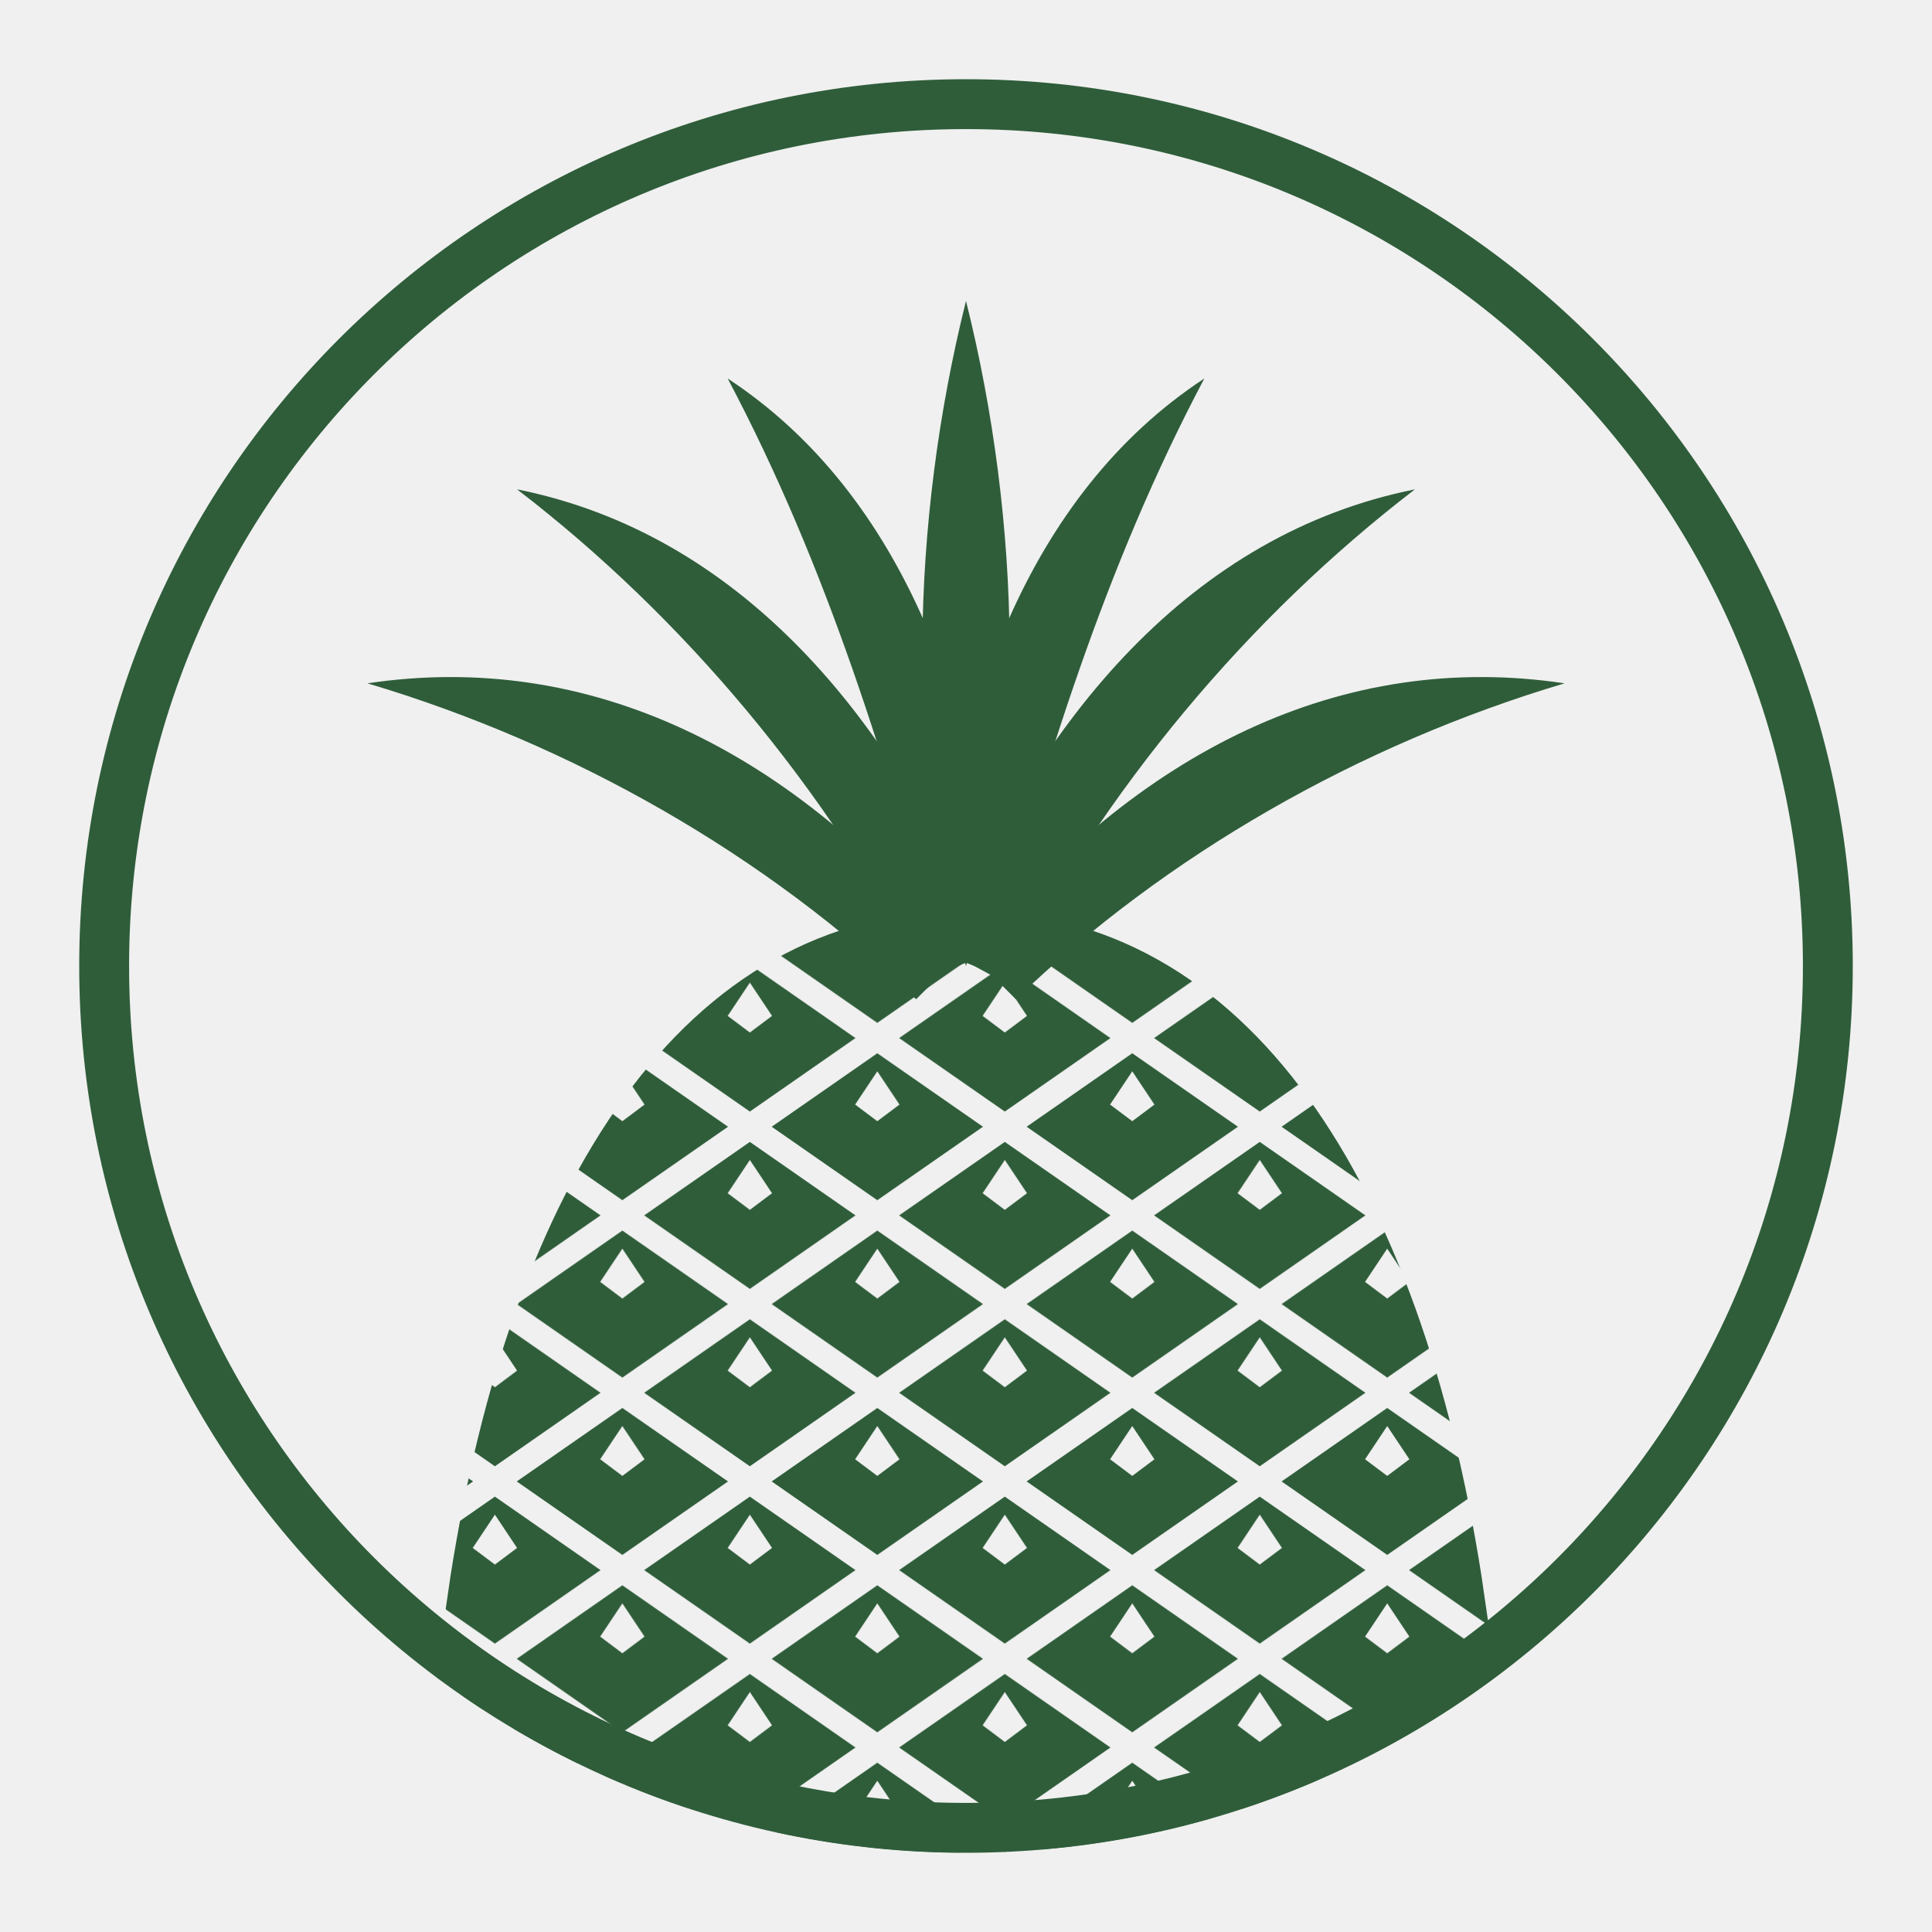
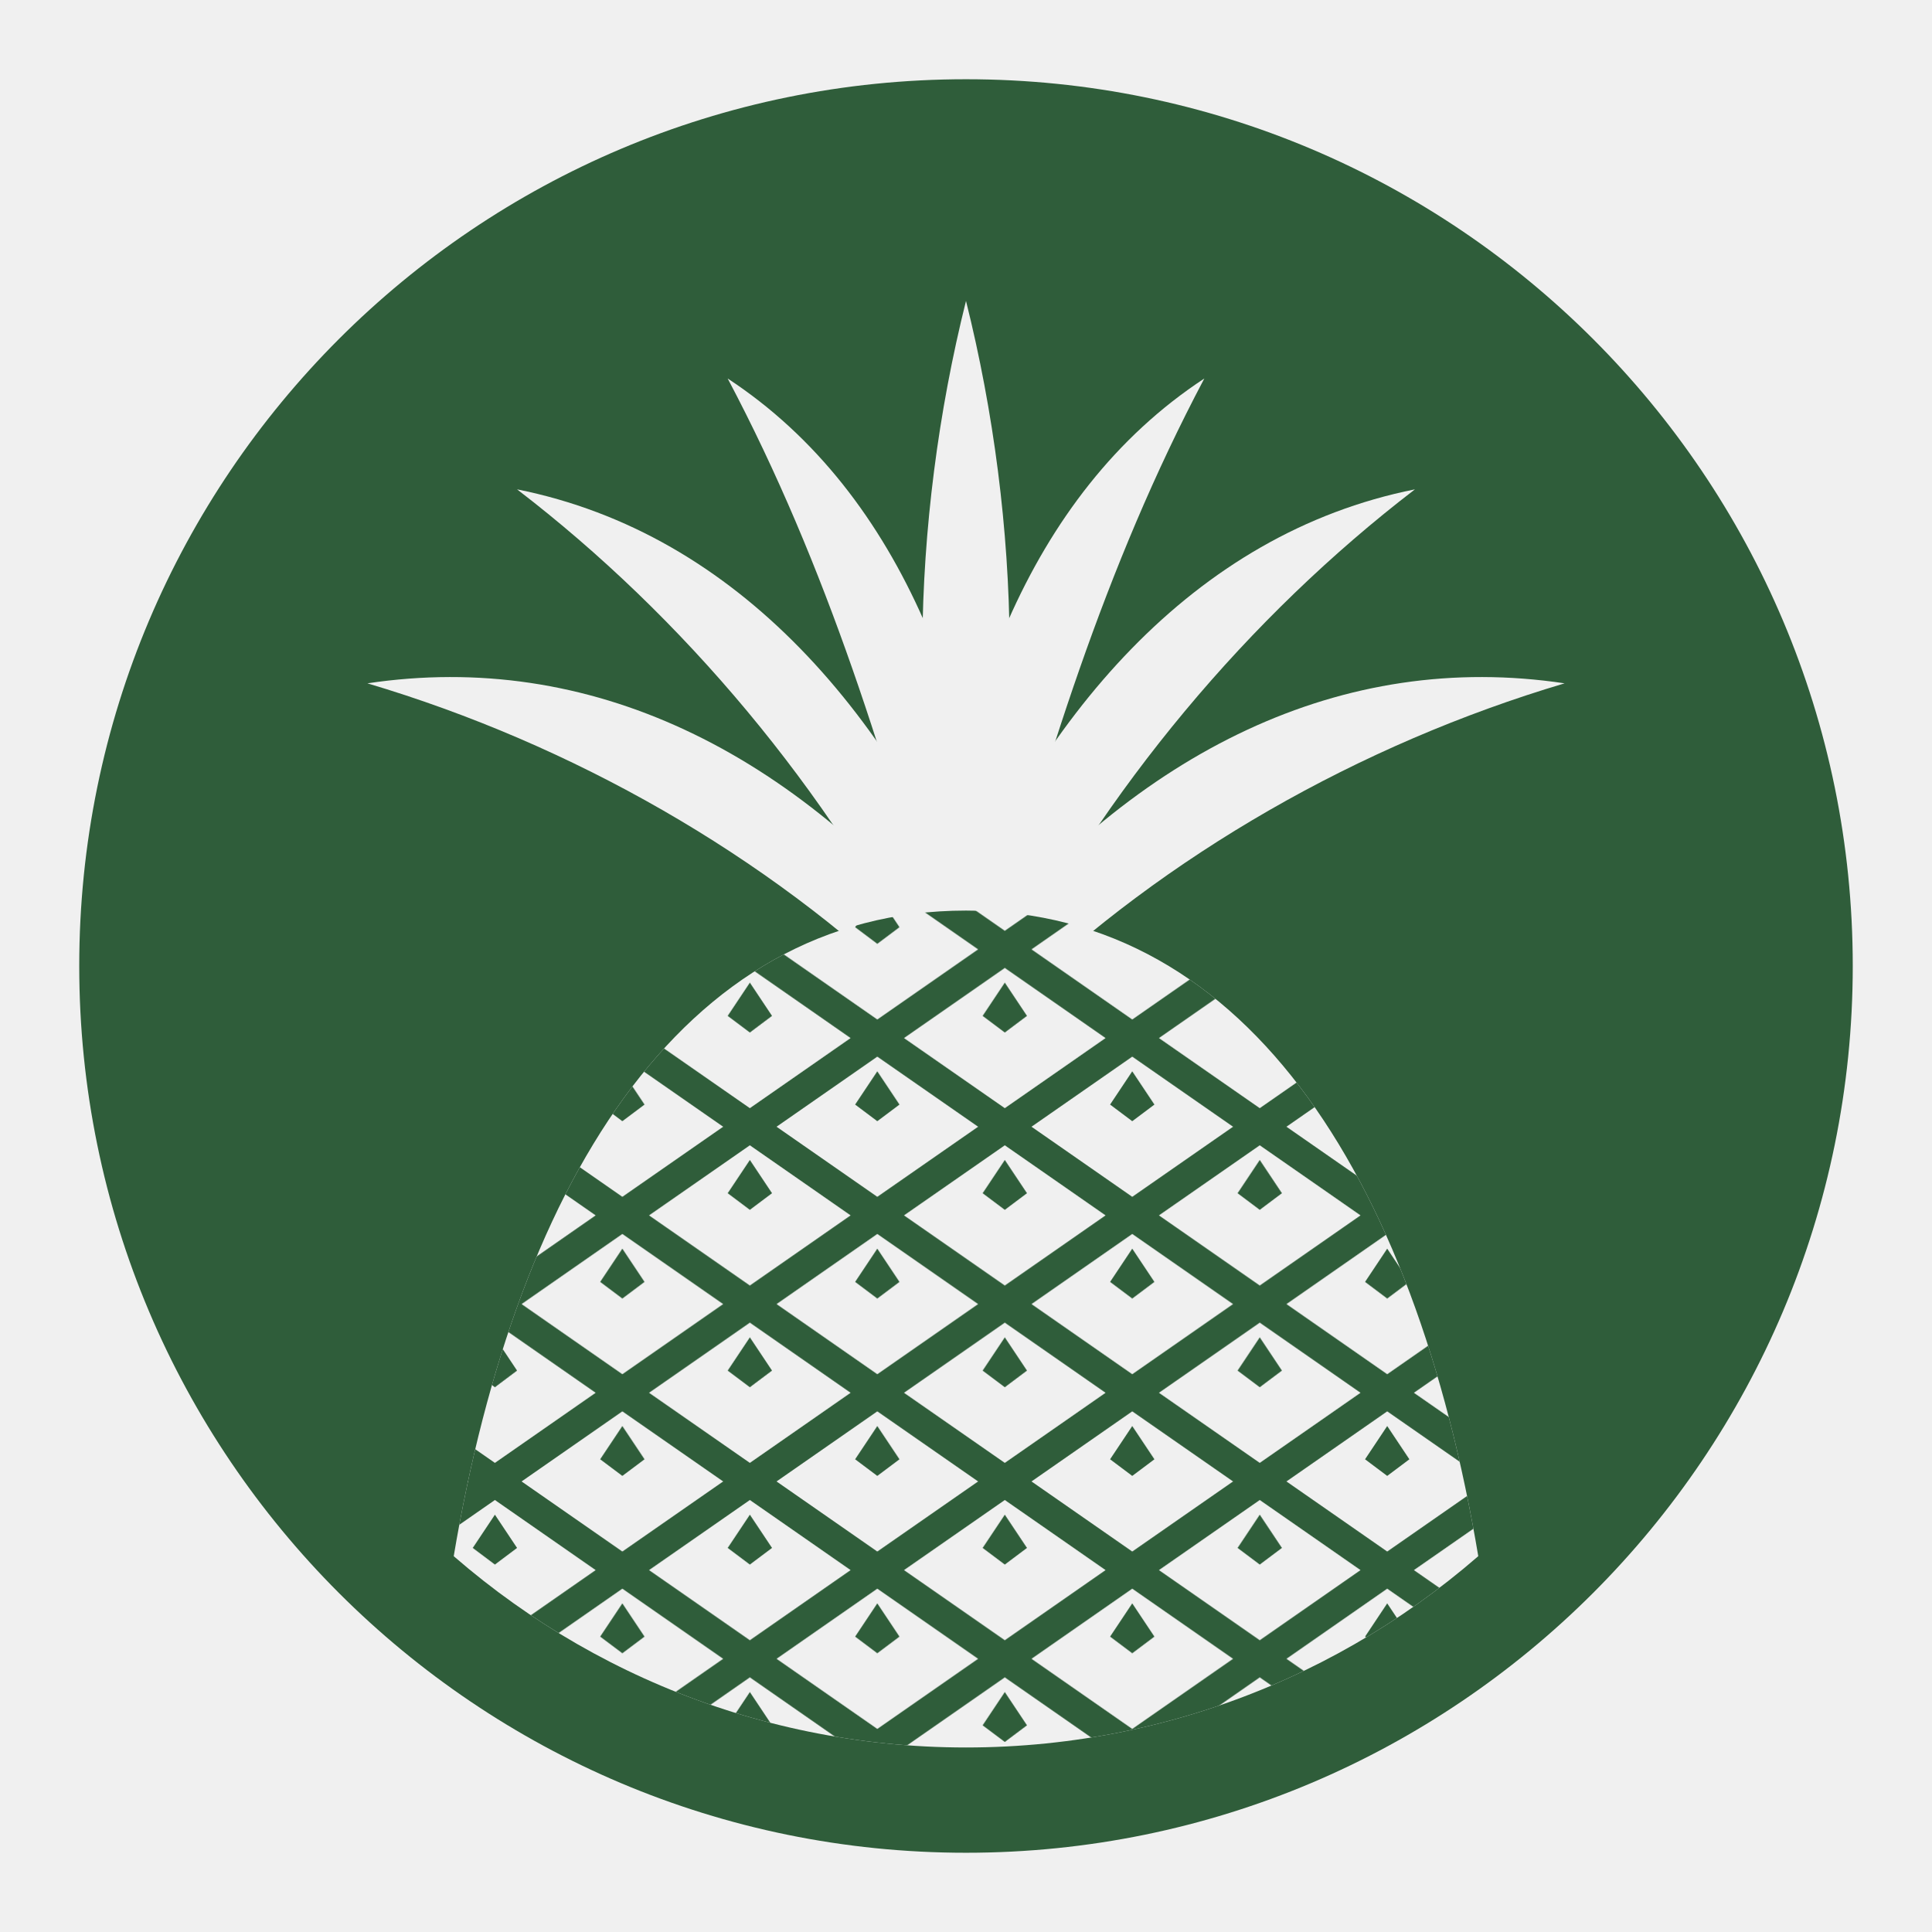
<svg xmlns="http://www.w3.org/2000/svg" viewBox="0 0 1024 1024" width="1024" height="1024">
  <defs>
    <pattern id="tub" width="92" height="64" patternUnits="userSpaceOnUse" x="20" y="14">
-       <path d="M46 0 L92 32 L46 64 L0 32 Z" fill="none" stroke="#000" stroke-width="9" stroke-linejoin="round" />
-       <path d="M46 12 L54 24 L46 30 L38 24 Z" fill="#000" />
-       <path d="M0 44 L8 56 L0 62 L-8 56 Z M92 44 L100 56 L92 62 L84 56 Z" fill="#000" />
+       <path d="M46 0 L92 32 L46 64 L0 32 Z" fill="none" stroke="#fff" stroke-width="11" stroke-linejoin="round" />
+       <path d="M46 12 L54 24 L46 30 L38 24 Z" fill="#fff" />
+       <path d="M0 44 L8 56 L0 62 L-8 56 Z M92 44 L100 56 L92 62 L84 56 Z" fill="#fff" />
    </pattern>
-     <mask id="cut">
-       <rect x="0" y="0" width="1024" height="1200" fill="#fff" />
-       <rect x="250" y="300" width="524" height="700" fill="url(#tub)" />
+     <clipPath id="inner">
+       <circle cx="512" cy="340" r="282" />
+     </clipPath>
+     <mask id="engrave">
+       <rect width="1024" height="1024" fill="#fff" />
+       <g transform="translate(512 512) scale(1.4688) translate(-512 -340)">
+         <g clip-path="url(#inner)">
+           <g fill="#000">
+             <path d="M512 320 C615 320 676 420 698 560 C722 720 720 860 690 915 C660 955 600 955 512 955 C424 955 364 955 334 915 C304 860 302 720 326 560 C348 420 409 320 512 320 Z" />
+             <path d="M494 352 C440 300 370 260 296 238 C376 226 450 262 510 336 Z" />
+             <path d="M530 352 C584 300 654 260 728 238 C648 226 574 262 514 336 Z" />
+             <path d="M498 346 C462 276 410 214 350 168 C430 184 486 250 520 334 Z" />
+             <path d="M526 346 C562 276 614 214 674 168 C594 184 538 250 504 334 Z" />
+             <path d="M504 342 C484 268 462 196 426 128 C490 170 518 250 524 334 Z" />
+             <path d="M520 342 C540 268 562 196 598 128 C534 170 506 250 500 334 Z" />
+             <path d="M512 340 C490 270 492 180 512 100 C532 180 534 270 512 340 Z" />
+           </g>
+           <clipPath id="body">
+             <path d="M512 320 C615 320 676 420 698 560 C722 720 720 860 690 915 C660 955 600 955 512 955 C424 955 364 955 334 915 C304 860 302 720 326 560 C348 420 409 320 512 320 Z" />
+           </clipPath>
+           <rect x="250" y="300" width="524" height="700" fill="url(#tub)" clip-path="url(#body)" />
+         </g>
+       </g>
    </mask>
-     <clipPath id="round">
-       <circle cx="512" cy="340" r="320" />
-     </clipPath>
  </defs>
-   <g transform="translate(512 512) scale(1.4688) translate(-512 -340)" clip-path="url(#round)">
-     <g fill="#2f5d3a">
-       <path mask="url(#cut)" d="M512 320 C615 320 676 420 698 560 C722 720 720 860 690 915 C660 955 600 955 512 955 C424 955 364 955 334 915 C304 860 302 720 326 560 C348 420 409 320 512 320 Z" />
-       <path d="M494 352 C440 300 370 260 296 238 C376 226 450 262 510 336 Z" />
-       <path d="M530 352 C584 300 654 260 728 238 C648 226 574 262 514 336 Z" />
-       <path d="M498 346 C462 276 410 214 350 168 C430 184 486 250 520 334 Z" />
-       <path d="M526 346 C562 276 614 214 674 168 C594 184 538 250 504 334 Z" />
-       <path d="M504 342 C484 268 462 196 426 128 C490 170 518 250 524 334 Z" />
-       <path d="M520 342 C540 268 562 196 598 128 C534 170 506 250 500 334 Z" />
-       <path d="M512 340 C490 270 492 180 512 100 C532 180 534 270 512 340 Z" />
-     </g>
-     <circle cx="512" cy="340" r="311" fill="none" stroke="#2f5d3a" stroke-width="18" />
-   </g>
+   <circle cx="512" cy="512" r="470" fill="#2f5d3a" mask="url(#engrave)" />
</svg>
